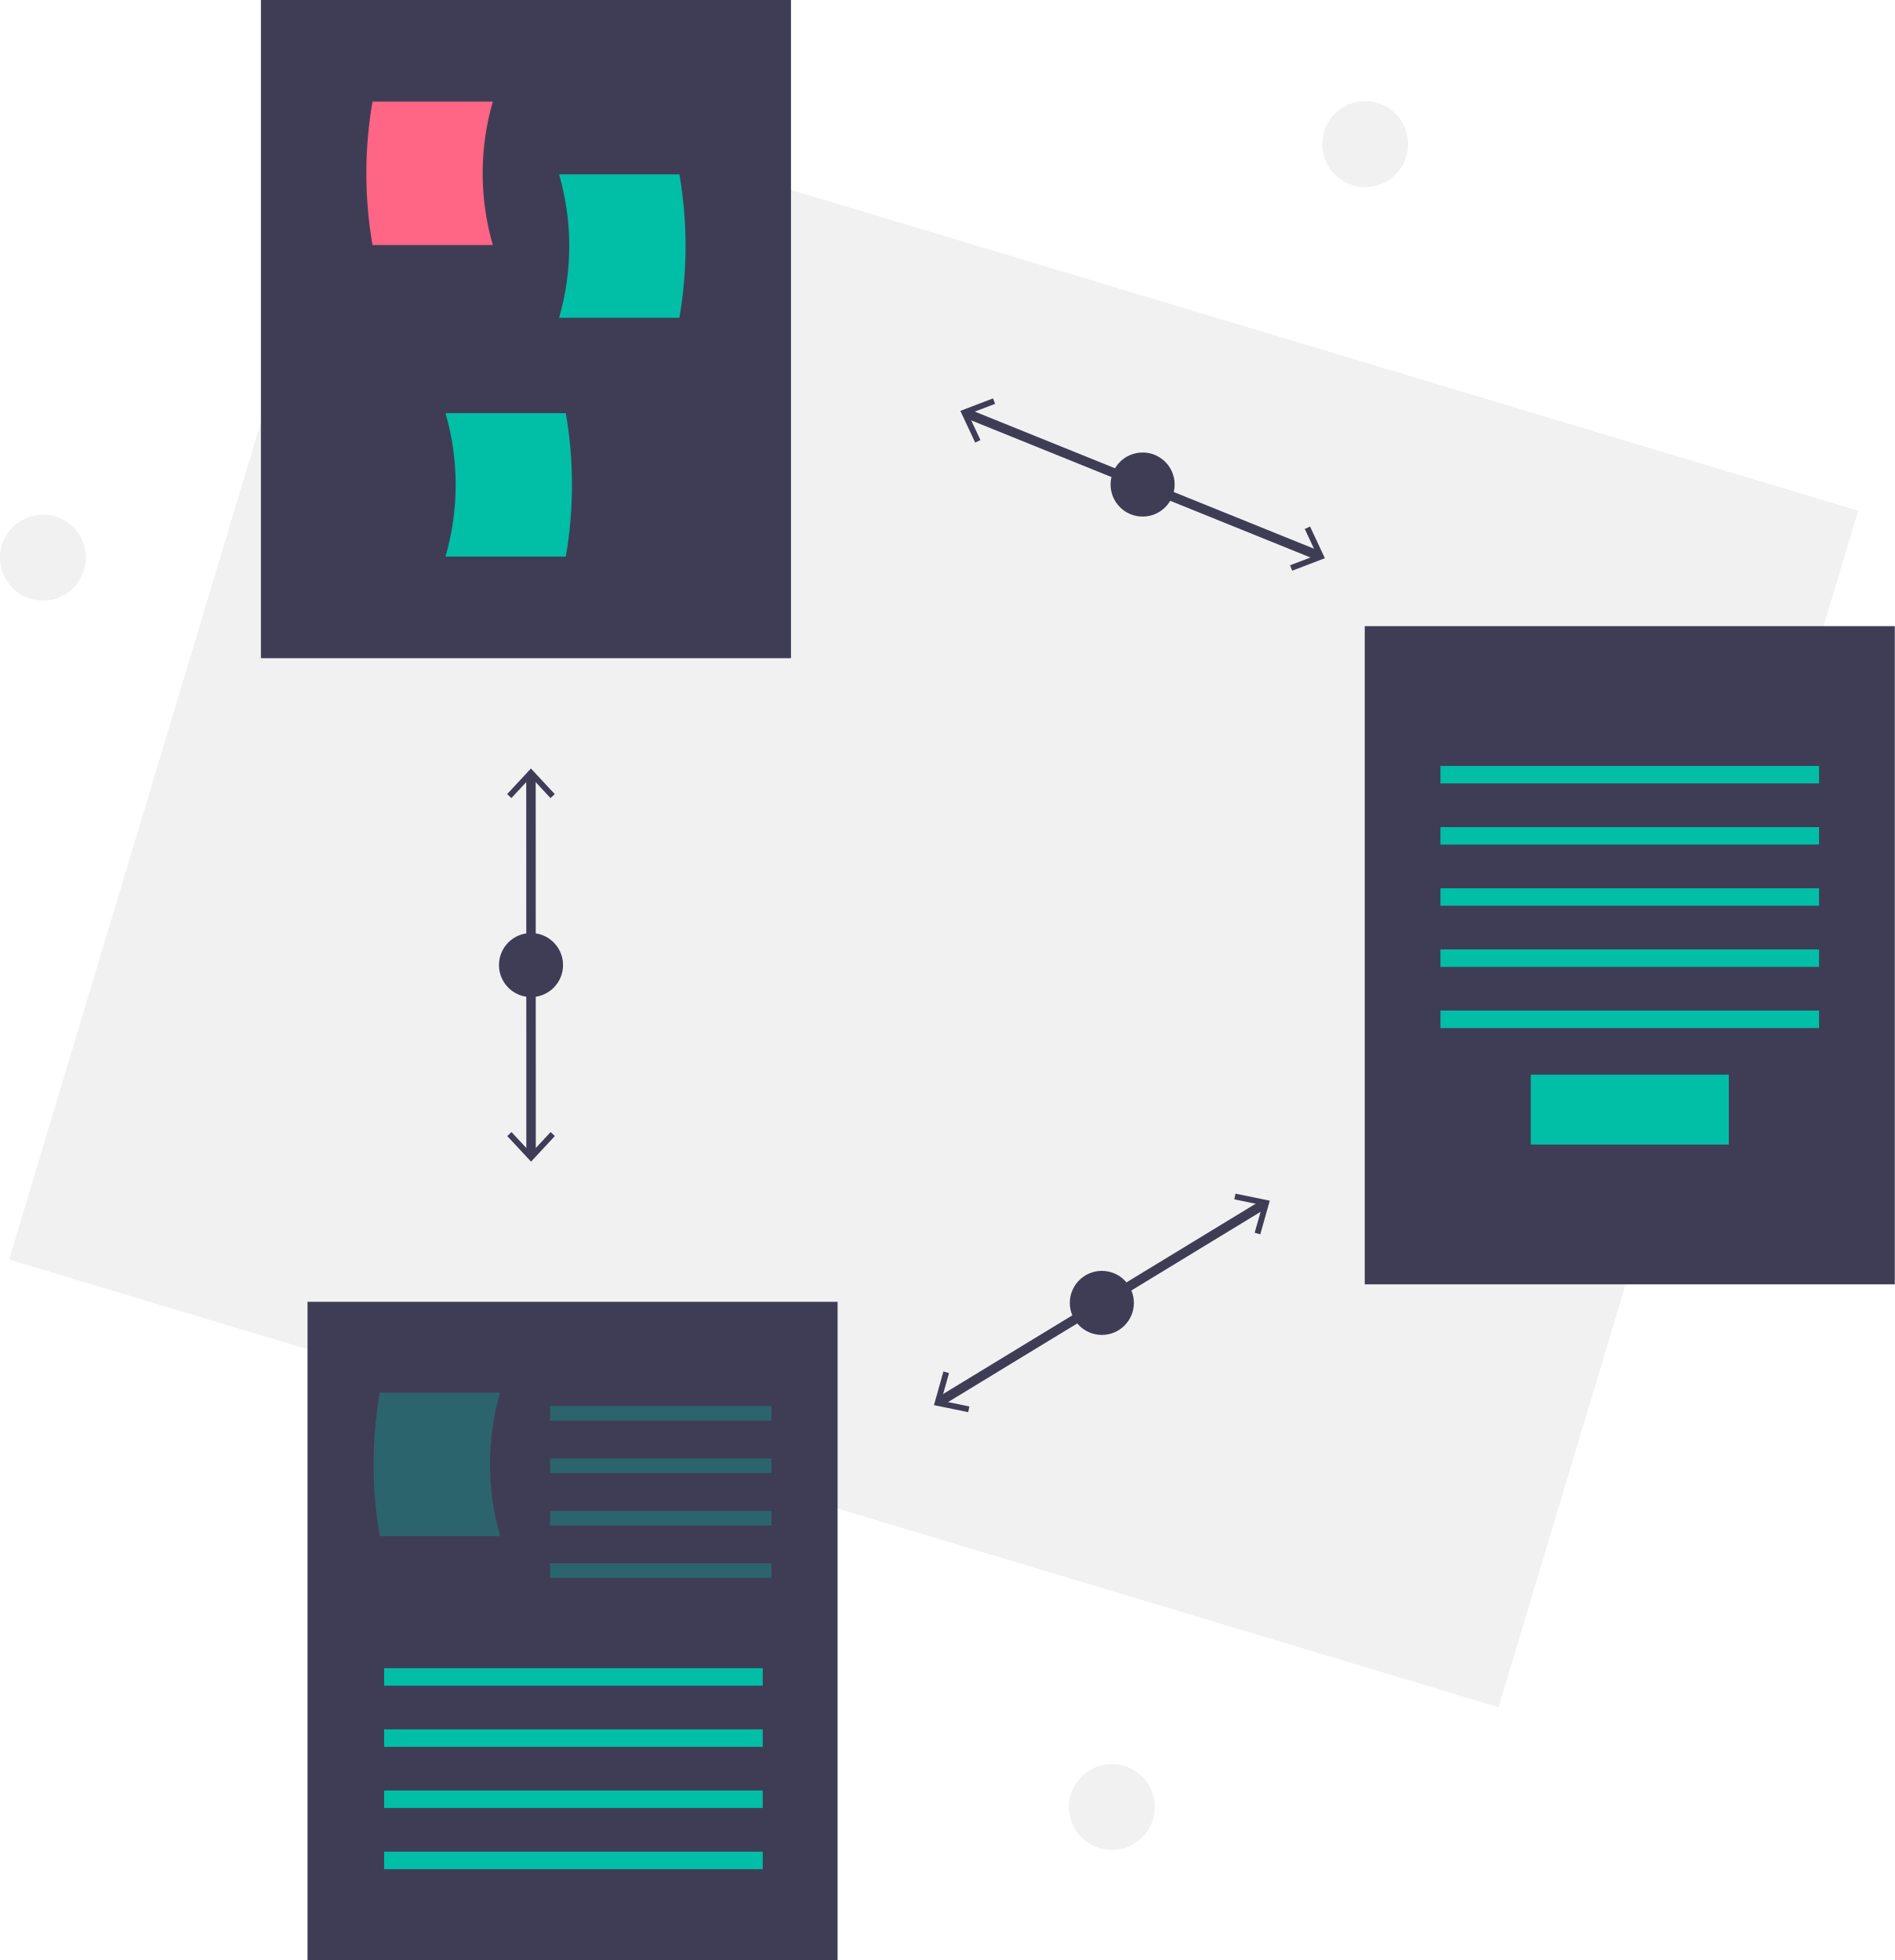
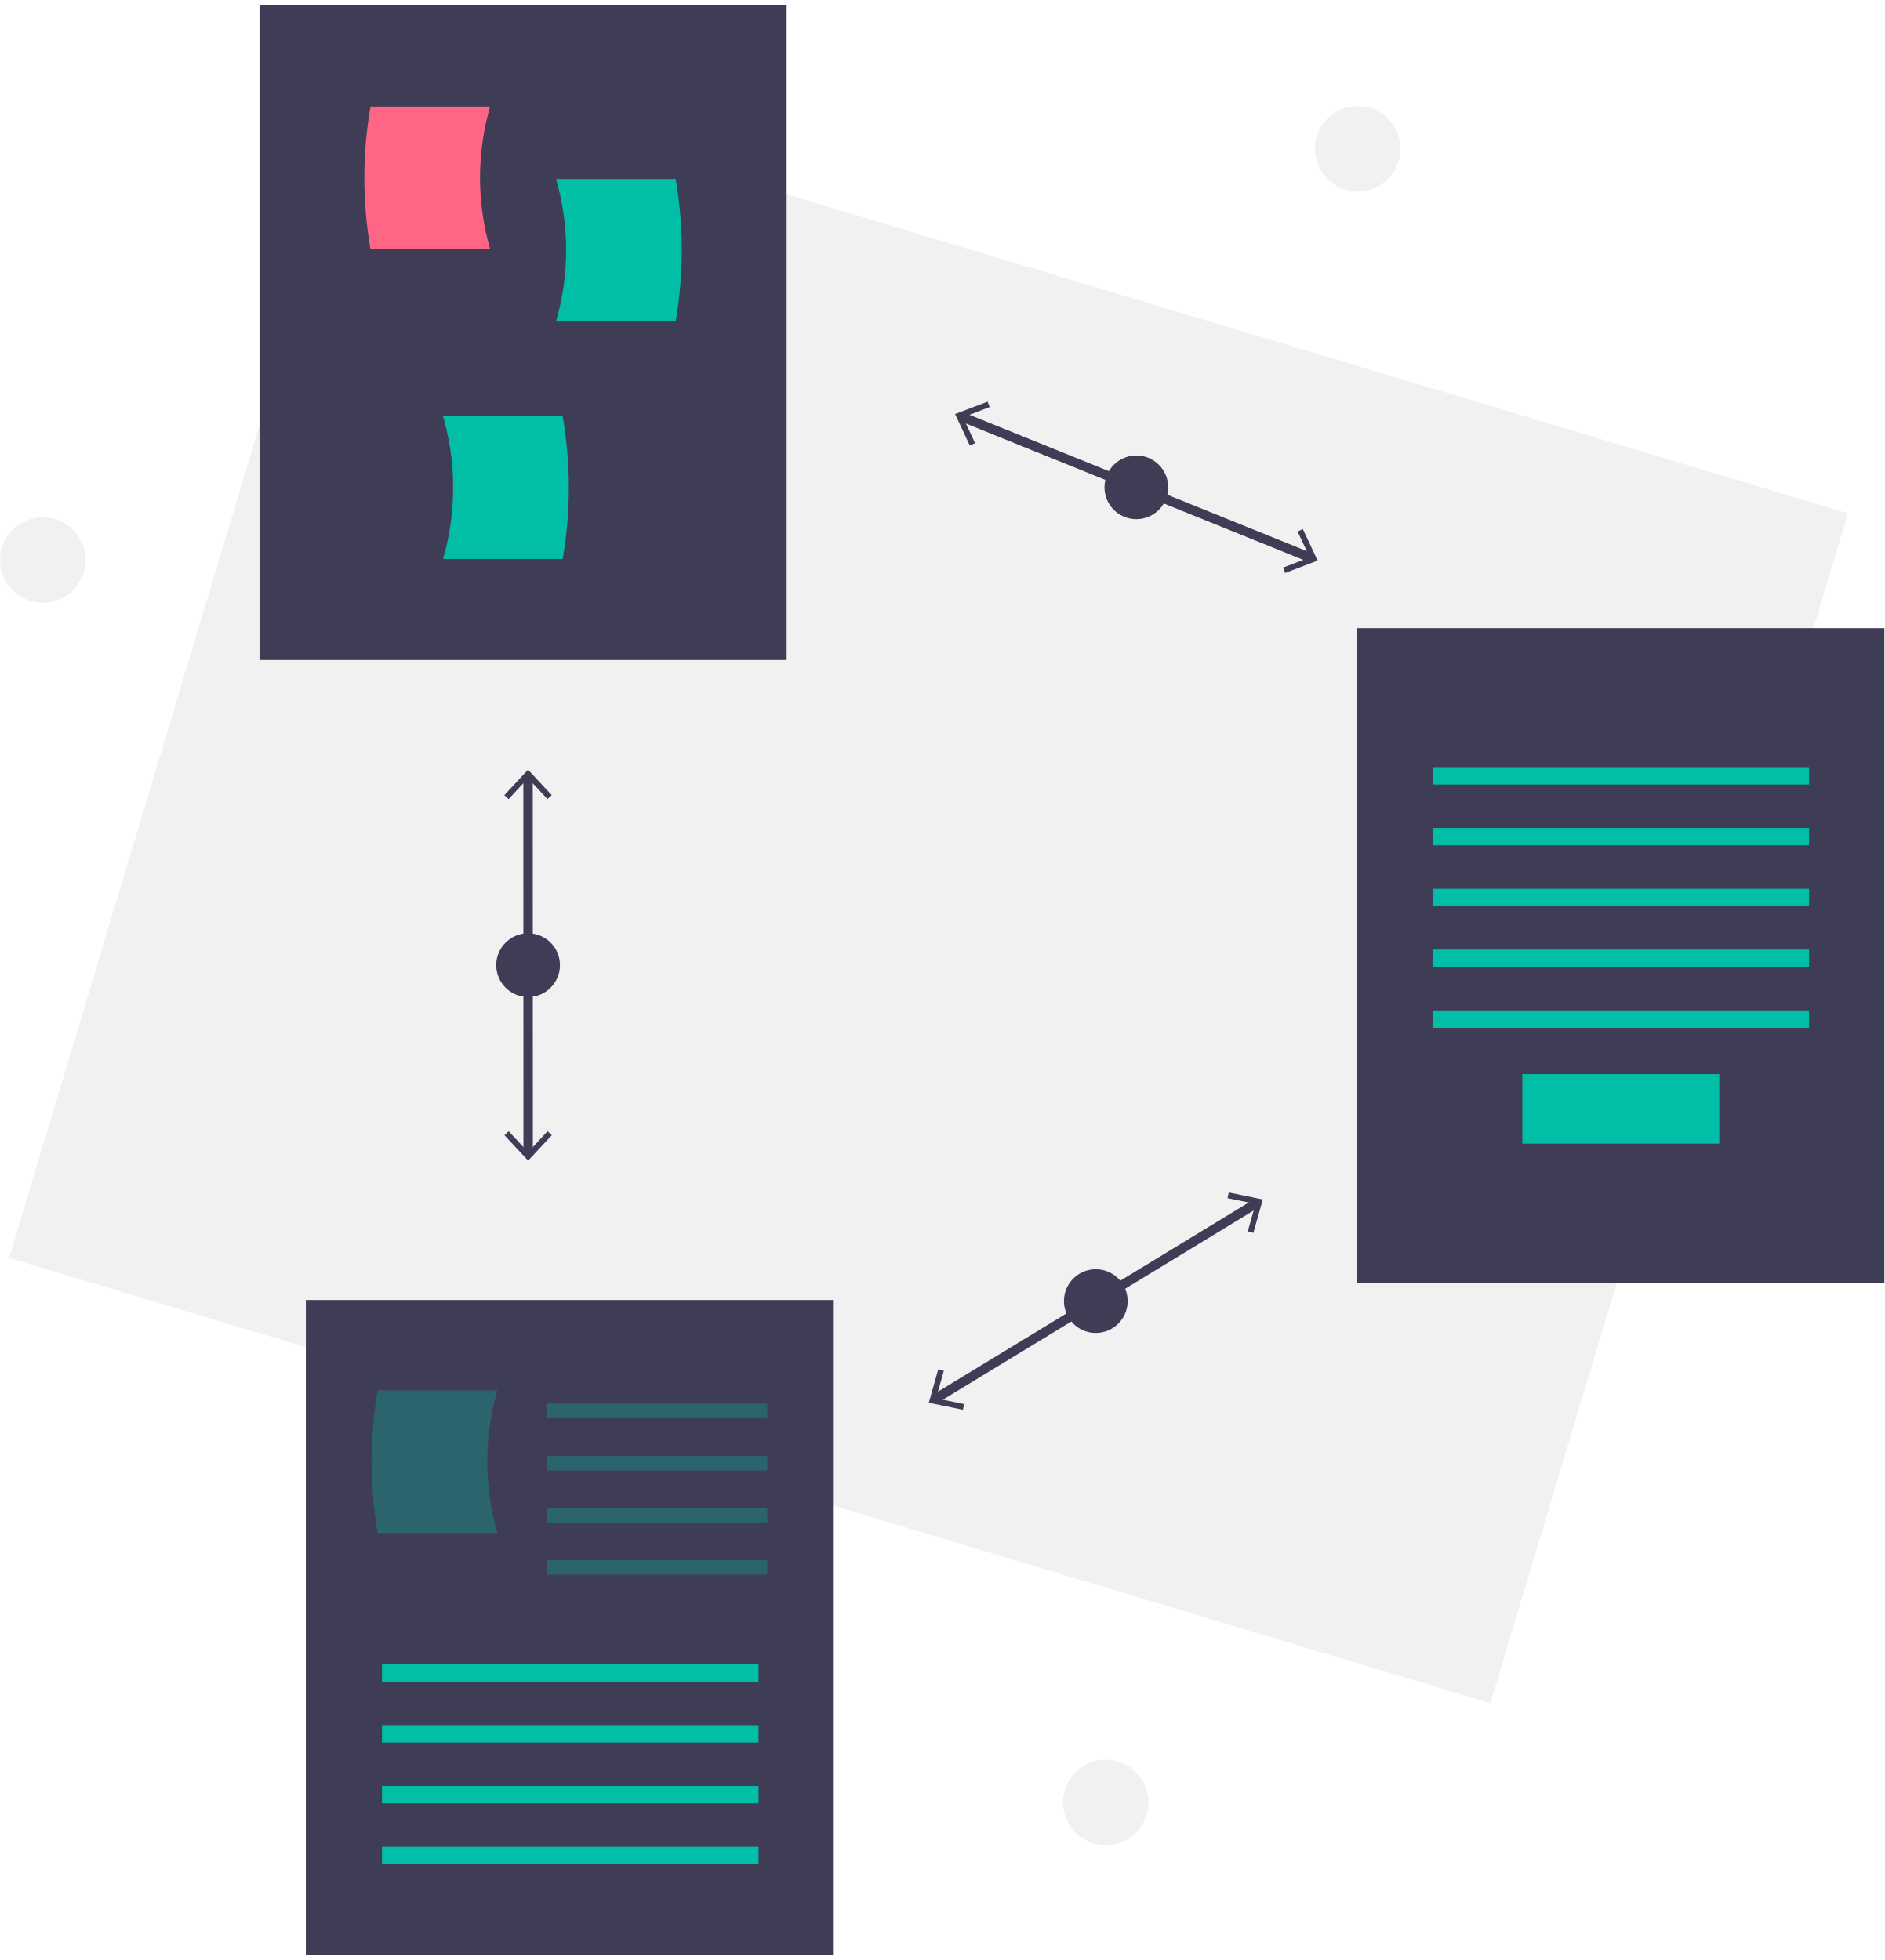
- <svg xmlns="http://www.w3.org/2000/svg" width="400" height="413.779" viewBox="0 0 400 413.779">
+ <svg xmlns="http://www.w3.org/2000/svg" width="298px" height="310px" viewBox="0 0 400 413.779">
  <defs>
    <style>
            .prefix__cls-1{fill:#f1f1f1}.prefix__cls-2{fill:none;stroke:#3f3d56;stroke-miterlimit:10;stroke-width:2px}.prefix__cls-3{fill:#3f3d56}.prefix__cls-5,.prefix__cls-6{fill:#00bfa6}.prefix__cls-6{opacity:.3}
        </style>
  </defs>
  <g id="prefix__undraw_process_e90d" transform="translate(-124.104)">
    <circle id="prefix__Ellipse_350" cx="9.072" cy="9.072" r="9.072" class="prefix__cls-1" data-name="Ellipse 350" transform="translate(403.235 21.348)" />
    <circle id="prefix__Ellipse_351" cx="9.072" cy="9.072" r="9.072" class="prefix__cls-1" data-name="Ellipse 351" transform="translate(349.745 372.414)" />
    <circle id="prefix__Ellipse_352" cx="9.072" cy="9.072" r="9.072" class="prefix__cls-1" data-name="Ellipse 352" transform="translate(124.104 108.653)" />
    <path id="prefix__Rectangle_676" d="M0 0H328.318V263.761H0z" class="prefix__cls-1" data-name="Rectangle 676" transform="rotate(16.73 55.726 693.399)" />
    <path id="prefix__Line_45" d="M0 0L74.48 30.105" class="prefix__cls-2" data-name="Line 45" transform="translate(328.075 87.24)" />
    <path id="prefix__Path_1660" d="M612.283 146.119l1.115-.521-2.571-5.491 5.665-2.163-.44-1.149-6.9 2.636z" class="prefix__cls-3" data-name="Path 1660" transform="translate(-282.315 -52.69)" />
    <path id="prefix__Path_1661" d="M722.82 190.117l-.44-1.149 5.664-2.162-2.571-5.492 1.115-.521 3.129 6.689z" class="prefix__cls-3" data-name="Path 1661" transform="translate(-325.927 -69.637)" />
    <circle id="prefix__Ellipse_360" cx="6.763" cy="6.763" r="6.763" class="prefix__cls-3" data-name="Ellipse 360" transform="translate(358.552 95.529)" />
    <path id="prefix__Line_46" d="M0 41.778L68.617 0" class="prefix__cls-2" data-name="Line 46" transform="translate(322.4 254.169)" />
    <path id="prefix__Path_1662" d="M607.316 479.509l.248-1.206-5.94-1.216 1.647-5.836-1.185-.333-2 7.108z" class="prefix__cls-3" data-name="Path 1662" transform="translate(-278.821 -181.385)" />
    <path id="prefix__Path_1663" d="M708.7 418.452l-1.185-.333 1.647-5.835-5.94-1.217.248-1.205 7.235 1.483z" class="prefix__cls-3" data-name="Path 1663" transform="translate(-318.547 -157.868)" />
    <circle id="prefix__Ellipse_361" cx="6.763" cy="6.763" r="6.763" class="prefix__cls-3" data-name="Ellipse 361" transform="translate(349.945 268.295)" />
    <path id="prefix__Line_47" d="M0 0L0.024 80.335" class="prefix__cls-2" data-name="Line 47" transform="translate(236.19 163.571)" />
    <path id="prefix__Path_1664" d="M453.538 269.285l.9.839 4.126-4.443 4.13 4.44.9-.839-5.031-5.407z" class="prefix__cls-3" data-name="Path 1664" transform="translate(-222.376 -101.637)" />
    <path id="prefix__Path_1665" d="M453.573 389.555l.9-.839 4.129 4.44 4.127-4.443.9.839-5.027 5.409z" class="prefix__cls-3" data-name="Path 1665" transform="translate(-222.39 -149.722)" />
    <circle id="prefix__Ellipse_362" cx="6.763" cy="6.763" r="6.763" class="prefix__cls-3" data-name="Ellipse 362" transform="translate(229.439 196.975)" />
    <path id="prefix__Rectangle_677" d="M0 0H111.899V138.951H0z" class="prefix__cls-3" data-name="Rectangle 677" transform="translate(179.186)" />
    <path id="prefix__Path_1666" d="M566.9 121.165h-25.4a88.816 88.816 0 0 1 0-30.278h25.4a54.481 54.481 0 0 0 0 30.278z" data-name="Path 1666" transform="translate(-338.759 -69.438)" style="fill:#ff6584" />
    <path id="prefix__Path_1667" d="M606.379 146.143h25.395a88.825 88.825 0 0 0 0-30.278h-25.395a54.482 54.482 0 0 1 0 30.278z" class="prefix__cls-5" data-name="Path 1667" transform="translate(-364.248 -79.059)" />
    <path id="prefix__Path_1668" d="M567.379 228.143h25.395a88.825 88.825 0 0 0 0-30.278h-25.395a54.479 54.479 0 0 1 0 30.278z" class="prefix__cls-5" data-name="Path 1668" transform="translate(-349.226 -110.643)" />
    <path id="prefix__Rectangle_678" d="M0 0H111.899V138.951H0z" class="prefix__cls-3" data-name="Rectangle 678" transform="translate(412.205 132.188)" />
    <path id="prefix__Rectangle_679" d="M0 0H79.928V3.689H0z" class="prefix__cls-5" data-name="Rectangle 679" transform="translate(428.191 161.7)" />
    <path id="prefix__Rectangle_680" d="M0 0H79.928V3.689H0z" class="prefix__cls-5" data-name="Rectangle 680" transform="translate(428.191 174.611)" />
    <path id="prefix__Rectangle_681" d="M0 0H79.928V3.689H0z" class="prefix__cls-5" data-name="Rectangle 681" transform="translate(428.191 187.522)" />
    <path id="prefix__Rectangle_682" d="M0 0H79.928V3.689H0z" class="prefix__cls-5" data-name="Rectangle 682" transform="translate(428.191 200.434)" />
    <path id="prefix__Rectangle_683" d="M0 0H79.928V3.689H0z" class="prefix__cls-5" data-name="Rectangle 683" transform="translate(428.191 213.345)" />
    <path id="prefix__Rectangle_684" d="M0 0H41.808V14.756H0z" class="prefix__cls-5" data-name="Rectangle 684" transform="translate(447.25 226.871)" />
    <path id="prefix__Rectangle_685" d="M0 0H111.899V138.951H0z" class="prefix__cls-3" data-name="Rectangle 685" transform="translate(189.023 274.828)" />
    <path id="prefix__Rectangle_686" d="M0 0H79.928V3.689H0z" class="prefix__cls-5" data-name="Rectangle 686" transform="translate(205.191 352.177)" />
    <path id="prefix__Rectangle_687" d="M0 0H79.928V3.689H0z" class="prefix__cls-5" data-name="Rectangle 687" transform="translate(205.191 365.088)" />
    <path id="prefix__Rectangle_688" d="M0 0H79.928V3.689H0z" class="prefix__cls-5" data-name="Rectangle 688" transform="translate(205.191 377.999)" />
    <path id="prefix__Rectangle_689" d="M0 0H79.928V3.689H0z" class="prefix__cls-5" data-name="Rectangle 689" transform="translate(205.191 390.911)" />
    <path id="prefix__Path_1669" d="M569.4 564.472H544a88.819 88.819 0 0 1 0-30.278h25.4a54.481 54.481 0 0 0 0 30.278z" class="prefix__cls-6" data-name="Path 1669" transform="translate(-339.722 -240.188)" />
    <path id="prefix__Rectangle_690" d="M0 0H46.727V3.074H0z" class="prefix__cls-6" data-name="Rectangle 690" transform="translate(240.236 296.842)" />
    <path id="prefix__Rectangle_691" d="M0 0H46.727V3.074H0z" class="prefix__cls-6" data-name="Rectangle 691" transform="translate(240.236 307.909)" />
    <path id="prefix__Rectangle_692" d="M0 0H46.727V3.074H0z" class="prefix__cls-6" data-name="Rectangle 692" transform="translate(240.236 318.976)" />
    <path id="prefix__Rectangle_693" d="M0 0H46.727V3.074H0z" class="prefix__cls-6" data-name="Rectangle 693" transform="translate(240.236 330.043)" />
  </g>
</svg>
